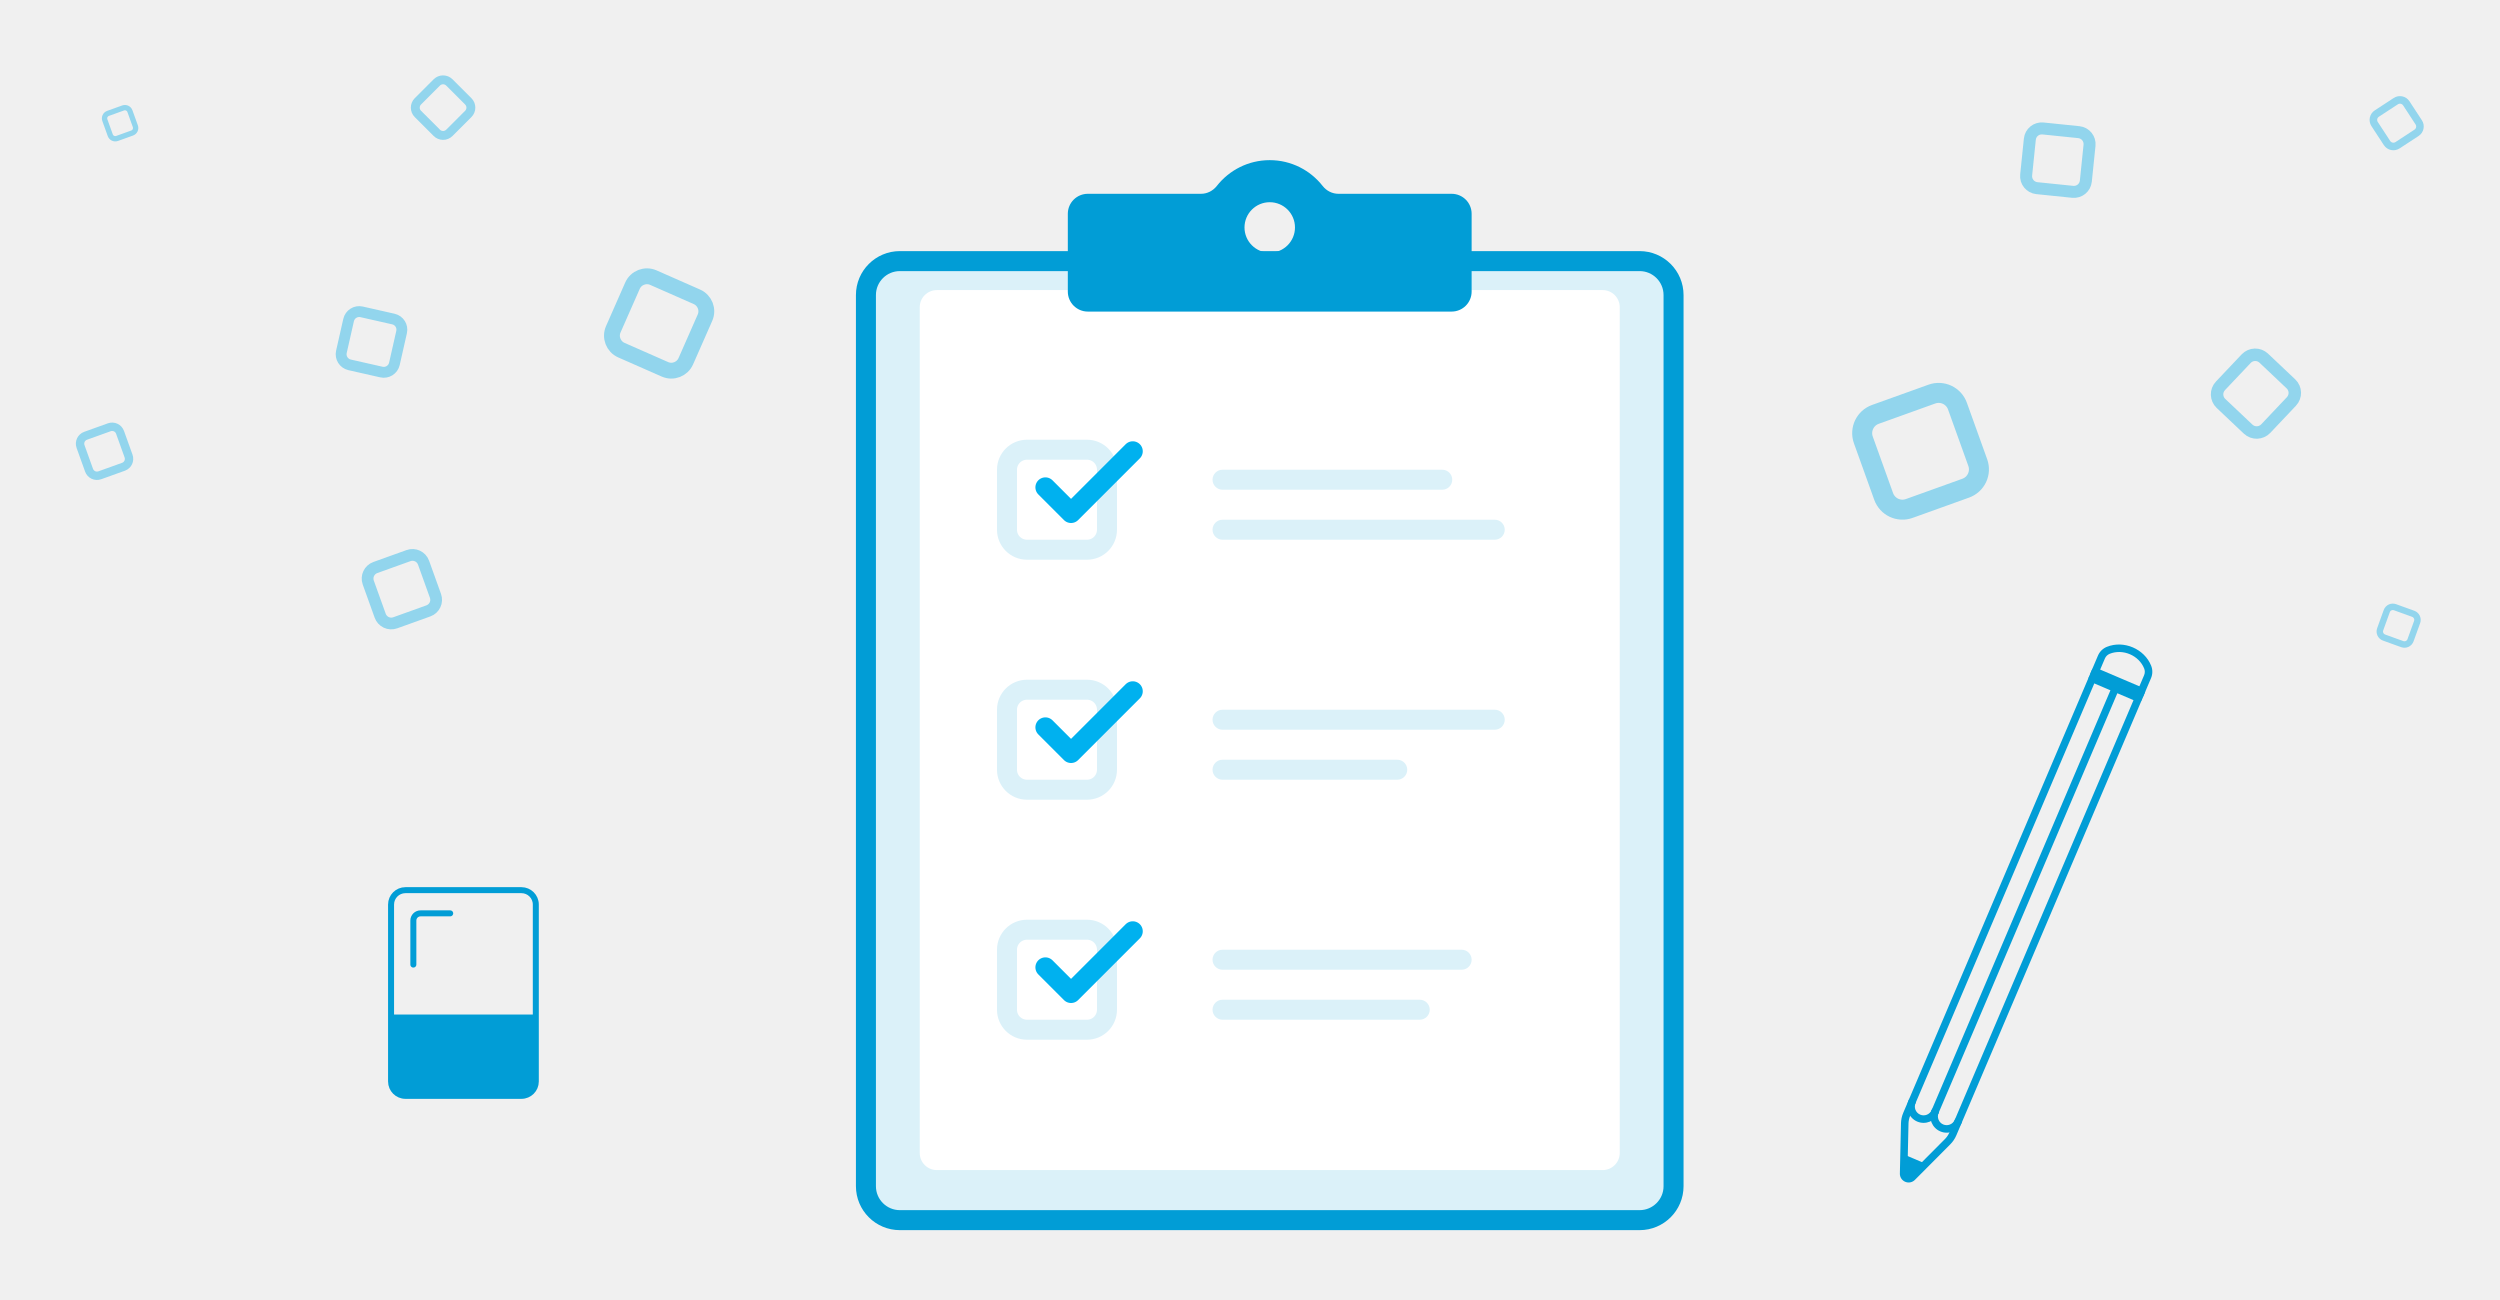
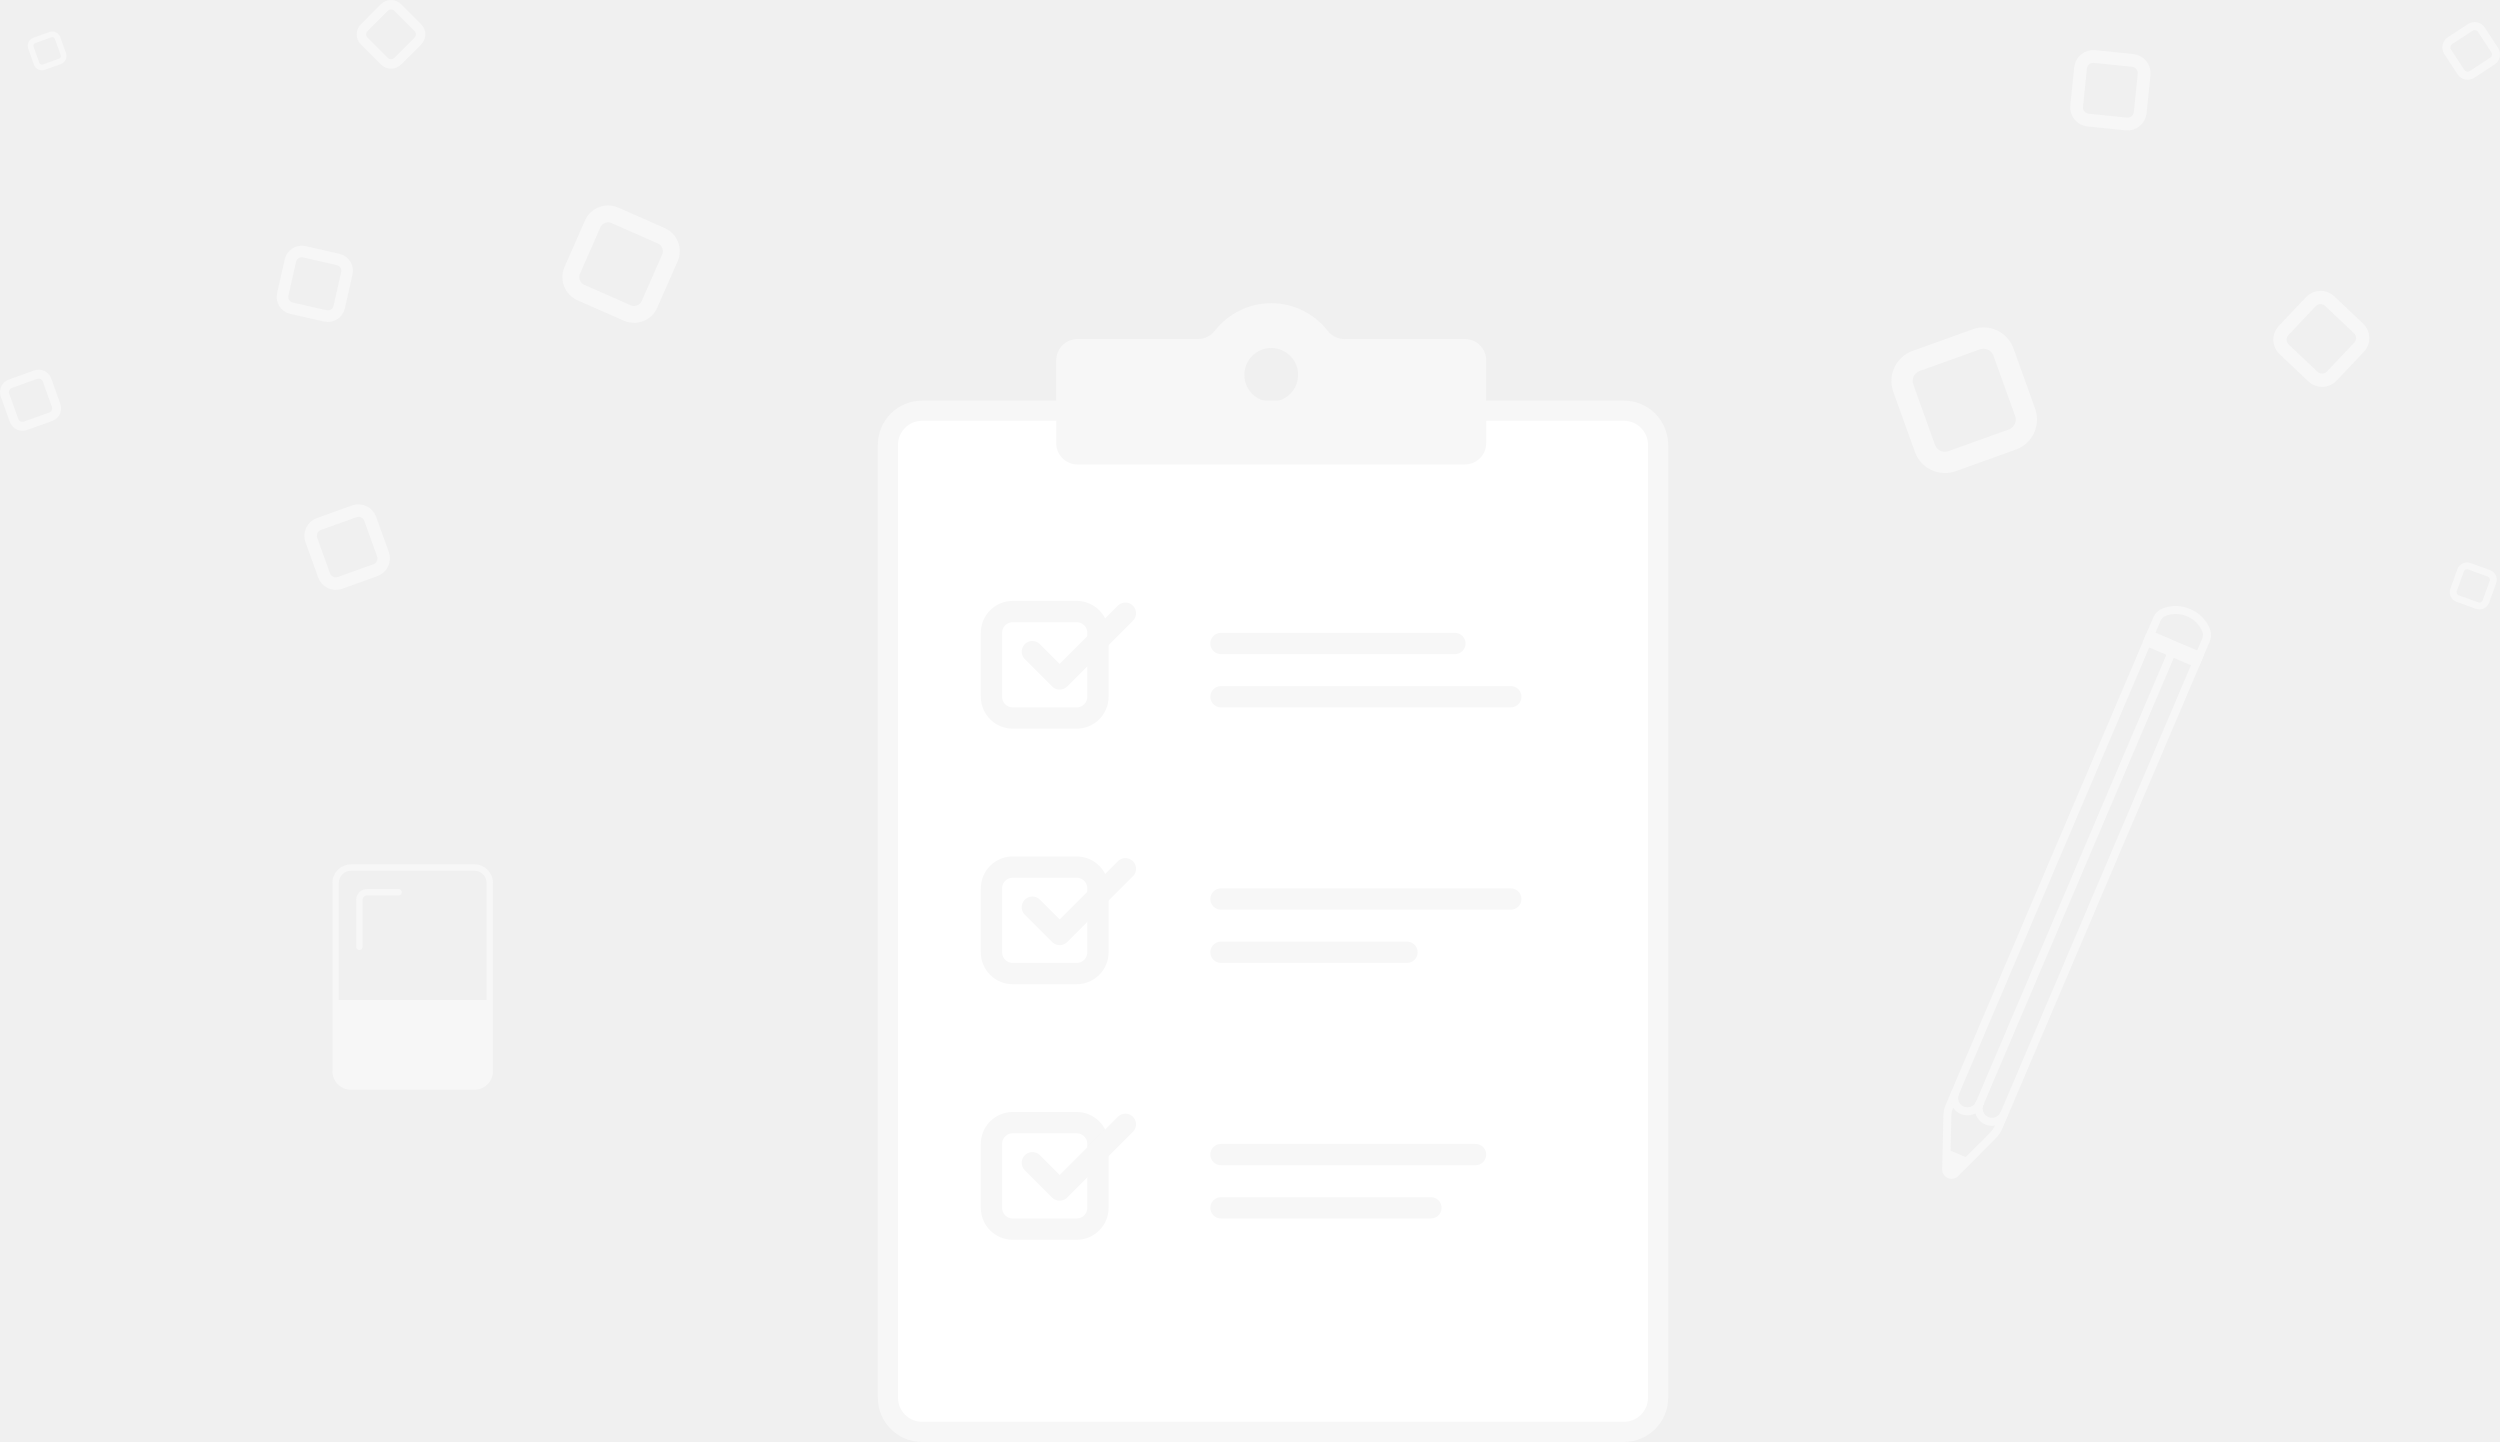
- <svg xmlns="http://www.w3.org/2000/svg" version="1.1" id="Layer_1" x="0px" y="0px" viewBox="0 0 250 130" style="enable-background:new 0 0 250 130;" xml:space="preserve">
-   <g id="XMLID_40_">
-     <path id="XMLID_430_" style="fill:#DBF1F9;stroke:#019DD6;stroke-width:2;stroke-miterlimit:10;" d="M163.96,122.015H89.988   c-1.875,0-3.395-1.52-3.395-3.395V29.505c0-1.875,1.52-3.395,3.395-3.395h73.972c1.875,0,3.395,1.52,3.395,3.395v89.115   C167.355,120.495,165.835,122.015,163.96,122.015z" />
-     <g id="XMLID_424_">
-       <path id="XMLID_49_" style="fill:#FFFFFF;" d="M160.261,117.009H93.687c-0.946,0-1.713-0.767-1.713-1.713V30.722    c0-0.946,0.767-1.713,1.713-1.713h66.575c0.946,0,1.713,0.767,1.713,1.713v84.575    C161.974,116.243,161.207,117.009,160.261,117.009z" />
+ <svg xmlns="http://www.w3.org/2000/svg" version="1.1" id="Layer_1" x="0px" y="0px" viewBox="-362 223.578 234.79 135.424" style="enable-background:new -362 223.578 234.79 135.424;" xml:space="preserve">
+   <path id="XMLID_430_" style="fill:#FFFFFF;stroke:#F7F7F7;stroke-width:1.893;stroke-miterlimit:10;" d="M-209.491,358.055h-65.907  c-1.774,0-3.213-1.438-3.213-3.213v-89.479c0-1.774,1.438-3.213,3.213-3.213h65.907c1.774,0,3.213,1.438,3.213,3.213v89.479  C-206.278,356.617-207.716,358.055-209.491,358.055z" />
+   <path id="XMLID_409_" style="fill:#F7F7F7;" d="M-224.421,255.42h-11.318c-0.623,0-1.199-0.298-1.584-0.788  c-1.231-1.568-3.14-2.577-5.289-2.577c-2.148,0-4.057,1.009-5.289,2.577c-0.385,0.49-0.961,0.788-1.584,0.788h-11.318  c-1.105,0-2,0.895-2,2v7.778c0,1.105,0.895,2,2,2h36.381c1.105,0,2-0.895,2-2v-7.778  C-222.421,256.316-223.316,255.42-224.421,255.42z M-242.611,261.309c-1.394,0-2.524-1.13-2.524-2.524  c0-1.394,1.13-2.524,2.524-2.524c1.394,0,2.524,1.13,2.524,2.524C-240.087,260.179-241.217,261.309-242.611,261.309z" />
+   <path id="XMLID_400_" style="fill:none;stroke:#F7F7F7;stroke-width:2;stroke-miterlimit:10;" d="M-260.886,291.012h-6  c-1.105,0-2-0.895-2-2v-6c0-1.105,0.895-2,2-2h6c1.105,0,2,0.895,2,2v6C-258.886,290.117-259.781,291.012-260.886,291.012z" />
+   <path id="XMLID_330_" style="fill:none;stroke:#F7F7F7;stroke-width:2;stroke-miterlimit:10;" d="M-173.015,264.858l-5.647,2.029  c-1.04,0.374-2.185-0.166-2.558-1.206l-2.029-5.647c-0.374-1.04,0.166-2.185,1.206-2.558l5.647-2.029  c1.04-0.374,2.185,0.166,2.558,1.206l2.029,5.647C-171.435,263.339-171.975,264.485-173.015,264.858z" />
+   <path id="XMLID_342_" style="fill:none;stroke:#F7F7F7;stroke-width:1.2;stroke-miterlimit:10;" d="M-162.317,235.222l-3.581-0.368  c-0.659-0.068-1.139-0.657-1.071-1.316l0.368-3.581c0.068-0.659,0.657-1.139,1.316-1.071l3.581,0.368  c0.659,0.068,1.139,0.657,1.071,1.316l-0.367,3.581C-161.068,234.811-161.657,235.29-162.317,235.222z" />
+   <path id="XMLID_343_" style="fill:none;stroke:#F7F7F7;stroke-width:0.757;stroke-miterlimit:10;" d="M-130.881,230.345  l-1.243-1.901c-0.229-0.35-0.131-0.819,0.219-1.048l1.901-1.243c0.35-0.229,0.819-0.131,1.048,0.219l1.243,1.901  c0.229,0.35,0.131,0.819-0.219,1.048l-1.901,1.243C-130.183,230.793-130.652,230.695-130.881,230.345z" />
+   <path id="XMLID_345_" style="fill:none;stroke:#F7F7F7;stroke-width:1.246;stroke-miterlimit:10;" d="M-144.773,258.95  l-2.715-2.568c-0.5-0.473-0.522-1.261-0.049-1.761l2.568-2.715c0.473-0.5,1.261-0.522,1.761-0.049l2.715,2.568  c0.5,0.473,0.522,1.261,0.049,1.761l-2.568,2.715C-143.485,259.4-144.273,259.422-144.773,258.95z" />
+   <path id="XMLID_346_" style="fill:none;stroke:#F7F7F7;stroke-width:0.645;stroke-miterlimit:10;" d="M-127.876,278.245  l-0.658,1.821c-0.121,0.335-0.491,0.509-0.826,0.387l-1.821-0.658c-0.335-0.121-0.509-0.491-0.387-0.826l0.658-1.821  c0.121-0.335,0.491-0.509,0.826-0.387l1.821,0.658C-127.928,277.54-127.754,277.91-127.876,278.245z" />
+   <path id="XMLID_332_" style="fill:none;stroke:#F7F7F7;stroke-width:1.585;stroke-miterlimit:10;" d="M-303.092,252.971  l-4.352-1.916c-0.801-0.353-1.165-1.288-0.812-2.089l1.916-4.352c0.353-0.801,1.288-1.165,2.089-0.812l4.352,1.916  c0.801,0.353,1.165,1.288,0.812,2.089l-1.916,4.352C-301.355,252.96-302.29,253.324-303.092,252.971z" />
+   <path id="XMLID_337_" style="fill:none;stroke:#F7F7F7;stroke-width:0.89;stroke-miterlimit:10;" d="M-325.906,229.321  l-1.889-1.889c-0.348-0.348-0.348-0.911,0-1.259l1.889-1.889c0.348-0.348,0.911-0.348,1.259,0l1.889,1.889  c0.348,0.348,0.348,0.911,0,1.259l-1.889,1.889C-324.995,229.669-325.558,229.669-325.906,229.321z" />
+   <path id="XMLID_339_" style="fill:none;stroke:#F7F7F7;stroke-width:1.175;stroke-miterlimit:10;" d="M-326.746,277.127  l-3.317,1.192c-0.611,0.219-1.284-0.098-1.503-0.708l-1.192-3.317c-0.219-0.611,0.098-1.284,0.708-1.503l3.317-1.192  c0.611-0.219,1.284,0.098,1.503,0.708l1.192,3.317C-325.818,276.235-326.136,276.908-326.746,277.127z" />
+   <path id="XMLID_340_" style="fill:none;stroke:#F7F7F7;stroke-width:1.087;stroke-miterlimit:10;" d="M-331.445,253.244l-3.18-0.72  c-0.585-0.133-0.953-0.715-0.82-1.3l0.72-3.18c0.133-0.585,0.715-0.953,1.3-0.82l3.18,0.72c0.585,0.133,0.953,0.715,0.82,1.3  l-0.72,3.18C-330.278,253.009-330.86,253.377-331.445,253.244z" />
+   <path id="XMLID_341_" style="fill:none;stroke:#F7F7F7;stroke-width:0.839;stroke-miterlimit:10;" d="M-357.236,262.716  l-2.37,0.851c-0.436,0.157-0.917-0.07-1.074-0.506l-0.851-2.37c-0.157-0.436,0.07-0.917,0.506-1.074l2.37-0.851  c0.436-0.157,0.917,0.07,1.074,0.506l0.851,2.37C-356.573,262.079-356.8,262.559-357.236,262.716z" />
+   <path id="XMLID_347_" style="fill:none;stroke:#F7F7F7;stroke-width:0.533;stroke-miterlimit:10;" d="M-356.372,229.342  l-1.505,0.541c-0.277,0.1-0.582-0.044-0.682-0.321l-0.54-1.505c-0.1-0.277,0.044-0.582,0.321-0.682l1.504-0.541  c0.277-0.1,0.582,0.044,0.682,0.321l0.541,1.504C-355.951,228.937-356.095,229.243-356.372,229.342z" />
+   <path id="XMLID_379_" style="fill:#F7F7F7;" d="M-225.361,285.012h-21.97c-0.552,0-1-0.448-1-1l0,0c0-0.552,0.448-1,1-1h21.97  c0.552,0,1,0.448,1,1l0,0C-224.361,284.565-224.809,285.012-225.361,285.012z" />
+   <path id="XMLID_323_" style="fill:#F7F7F7;" d="M-220.111,290.012h-27.22c-0.552,0-1-0.448-1-1l0,0c0-0.552,0.448-1,1-1h27.22  c0.552,0,1,0.448,1,1l0,0C-219.111,289.565-219.559,290.012-220.111,290.012z" />
+   <polyline id="XMLID_316_" style="fill:none;stroke:#F7F7F7;stroke-width:2;stroke-linecap:round;stroke-linejoin:round;stroke-miterlimit:10;" points="  -265.045,284.777 -262.481,287.341 -256.308,281.168 " />
+   <path id="XMLID_321_" style="fill:none;stroke:#F7F7F7;stroke-width:2;stroke-miterlimit:10;" d="M-260.886,315.012h-6  c-1.105,0-2-0.895-2-2v-6c0-1.105,0.895-2,2-2h6c1.105,0,2,0.895,2,2v6C-258.886,314.117-259.781,315.012-260.886,315.012z" />
+   <path id="XMLID_319_" style="fill:#F7F7F7;" d="M-220.111,309.012h-27.22c-0.552,0-1-0.448-1-1l0,0c0-0.552,0.448-1,1-1h27.22  c0.552,0,1,0.448,1,1l0,0C-219.111,308.565-219.559,309.012-220.111,309.012z" />
+   <path id="XMLID_326_" style="fill:#F7F7F7;" d="M-229.861,314.012h-17.47c-0.552,0-1-0.448-1-1l0,0c0-0.552,0.448-1,1-1h17.47  c0.552,0,1,0.448,1,1l0,0C-228.861,313.565-229.309,314.012-229.861,314.012z" />
+   <polyline id="XMLID_315_" style="fill:none;stroke:#F7F7F7;stroke-width:2;stroke-linecap:round;stroke-linejoin:round;stroke-miterlimit:10;" points="  -265.045,308.777 -262.481,311.341 -256.308,305.168 " />
+   <path id="XMLID_322_" style="fill:none;stroke:#F7F7F7;stroke-width:2;stroke-miterlimit:10;" d="M-260.886,339.012h-6  c-1.105,0-2-0.895-2-2v-6c0-1.105,0.895-2,2-2h6c1.105,0,2,0.895,2,2v6C-258.886,338.117-259.781,339.012-260.886,339.012z" />
+   <path id="XMLID_317_" style="fill:#F7F7F7;" d="M-223.421,333.012h-23.911c-0.552,0-1-0.448-1-1l0,0c0-0.552,0.448-1,1-1h23.911  c0.552,0,1,0.448,1,1l0,0C-222.421,332.565-222.868,333.012-223.421,333.012z" />
+   <path id="XMLID_327_" style="fill:#F7F7F7;" d="M-227.611,338.012h-19.72c-0.552,0-1-0.448-1-1l0,0c0-0.552,0.448-1,1-1h19.72  c0.552,0,1,0.448,1,1l0,0C-226.611,337.565-227.059,338.012-227.611,338.012z" />
+   <polyline id="XMLID_314_" style="fill:none;stroke:#F7F7F7;stroke-width:2;stroke-linecap:round;stroke-linejoin:round;stroke-miterlimit:10;" points="  -265.045,332.777 -262.481,335.341 -256.308,329.168 " />
+   <path id="XMLID_312_" style="fill:none;stroke:#C5F3FF;stroke-width:0.841;stroke-miterlimit:10;" d="M-222.421,265.515" />
+   <path id="XMLID_311_" style="fill:none;stroke:#C5F3FF;stroke-width:0.841;stroke-miterlimit:10;" d="M-262.802,265.515" />
+   <g id="XMLID_364_">
+     <g id="XMLID_371_">
+       <path id="XMLID_384_" style="fill:#F7F7F7;" d="M-179.064,334.218c-0.332-0.141-0.542-0.465-0.534-0.826l0.111-5.013    c0.007-0.367,0.085-0.725,0.23-1.065l18.557-43.571c0.081-0.191,0.302-0.28,0.493-0.198c0.191,0.082,0.28,0.302,0.199,0.493    l-18.557,43.571c-0.107,0.252-0.164,0.517-0.17,0.787l-0.111,5.013c-0.001,0.074,0.048,0.106,0.077,0.118l0,0    c0.036,0.015,0.089,0.023,0.138-0.027l3.537-3.553c0.193-0.193,0.344-0.418,0.451-0.668l18.557-43.571    c0.081-0.191,0.302-0.28,0.493-0.198c0.191,0.082,0.28,0.302,0.199,0.493l-18.557,43.571c-0.144,0.338-0.35,0.643-0.61,0.904    l-3.537,3.553c-0.254,0.255-0.633,0.329-0.964,0.189C-179.064,334.218-179.064,334.218-179.064,334.218z" />
    </g>
-     <path id="XMLID_409_" style="fill:#019DD6;" d="M145.164,19.38h-11.318c-0.623,0-1.199-0.298-1.584-0.788   c-1.231-1.568-3.14-2.577-5.289-2.577c-2.148,0-4.057,1.009-5.289,2.577c-0.385,0.49-0.961,0.788-1.584,0.788h-11.318   c-1.105,0-2,0.895-2,2v7.778c0,1.105,0.895,2,2,2h36.381c1.105,0,2-0.895,2-2V21.38C147.164,20.275,146.269,19.38,145.164,19.38z    M126.974,25.269c-1.394,0-2.524-1.13-2.524-2.524c0-1.394,1.13-2.524,2.524-2.524c1.394,0,2.524,1.13,2.524,2.524   C129.498,24.139,128.368,25.269,126.974,25.269z" />
-     <path id="XMLID_400_" style="fill:none;stroke:#DBF1F9;stroke-width:2;stroke-miterlimit:10;" d="M108.699,54.972h-6   c-1.105,0-2-0.895-2-2v-6c0-1.105,0.895-2,2-2h6c1.105,0,2,0.895,2,2v6C110.699,54.077,109.804,54.972,108.699,54.972z" />
-     <path id="XMLID_330_" style="fill:none;stroke:#92D5ED;stroke-width:2;stroke-miterlimit:10;" d="M196.57,48.819l-5.647,2.029   c-1.04,0.374-2.185-0.166-2.558-1.206l-2.029-5.647c-0.374-1.04,0.166-2.185,1.206-2.558l5.647-2.029   c1.04-0.374,2.185,0.166,2.558,1.206l2.029,5.647C198.15,47.3,197.61,48.446,196.57,48.819z" />
-     <path id="XMLID_342_" style="fill:none;stroke:#92D5ED;stroke-width:1.2;stroke-miterlimit:10;" d="M207.268,19.183l-3.581-0.368   c-0.659-0.068-1.139-0.657-1.071-1.316l0.368-3.581c0.068-0.659,0.657-1.139,1.316-1.071l3.581,0.368   c0.659,0.068,1.139,0.657,1.071,1.316l-0.368,3.581C208.517,18.772,207.928,19.251,207.268,19.183z" />
-     <path id="XMLID_343_" style="fill:none;stroke:#92D5ED;stroke-width:0.757;stroke-miterlimit:10;" d="M238.704,14.306l-1.243-1.901   c-0.229-0.35-0.131-0.819,0.219-1.048l1.901-1.243c0.35-0.229,0.819-0.131,1.048,0.219l1.243,1.901   c0.229,0.35,0.131,0.819-0.219,1.048l-1.901,1.243C239.402,14.754,238.933,14.655,238.704,14.306z" />
-     <path id="XMLID_345_" style="fill:none;stroke:#92D5ED;stroke-width:1.246;stroke-miterlimit:10;" d="M224.812,42.911   l-2.715-2.568c-0.5-0.473-0.522-1.261-0.049-1.761l2.568-2.715c0.473-0.5,1.261-0.522,1.761-0.049l2.715,2.568   c0.5,0.473,0.522,1.261,0.049,1.761l-2.568,2.715C226.1,43.361,225.312,43.383,224.812,42.911z" />
-     <path id="XMLID_346_" style="fill:none;stroke:#92D5ED;stroke-width:0.645;stroke-miterlimit:10;" d="M241.71,62.206l-0.658,1.821   c-0.121,0.335-0.491,0.509-0.826,0.387l-1.821-0.658c-0.335-0.121-0.509-0.491-0.387-0.826l0.658-1.821   c0.121-0.335,0.491-0.509,0.826-0.387l1.821,0.658C241.657,61.5,241.831,61.87,241.71,62.206z" />
-     <path id="XMLID_332_" style="fill:none;stroke:#92D5ED;stroke-width:1.585;stroke-miterlimit:10;" d="M66.493,36.932l-4.352-1.916   c-0.801-0.353-1.165-1.288-0.812-2.089l1.916-4.352c0.353-0.801,1.288-1.165,2.089-0.812l4.352,1.916   c0.801,0.353,1.165,1.288,0.812,2.089l-1.916,4.352C68.23,36.921,67.295,37.285,66.493,36.932z" />
-     <path id="XMLID_337_" style="fill:none;stroke:#92D5ED;stroke-width:0.89;stroke-miterlimit:10;" d="M43.679,13.282l-1.889-1.889   c-0.348-0.348-0.348-0.911,0-1.259l1.889-1.889c0.348-0.348,0.911-0.348,1.259,0l1.889,1.889c0.348,0.348,0.348,0.911,0,1.259   l-1.889,1.889C44.59,13.63,44.027,13.63,43.679,13.282z" />
-     <path id="XMLID_339_" style="fill:none;stroke:#92D5ED;stroke-width:1.175;stroke-miterlimit:10;" d="M42.839,61.088l-3.317,1.192   c-0.611,0.219-1.284-0.098-1.503-0.708l-1.192-3.317c-0.219-0.611,0.098-1.284,0.708-1.503l3.317-1.192   c0.611-0.219,1.284,0.098,1.503,0.708l1.192,3.317C43.767,60.196,43.449,60.869,42.839,61.088z" />
-     <path id="XMLID_340_" style="fill:none;stroke:#92D5ED;stroke-width:1.087;stroke-miterlimit:10;" d="M38.14,37.205l-3.18-0.72   c-0.585-0.133-0.953-0.715-0.82-1.3l0.72-3.18c0.133-0.585,0.715-0.953,1.3-0.82l3.18,0.72c0.585,0.133,0.953,0.715,0.82,1.3   l-0.72,3.18C39.307,36.97,38.725,37.338,38.14,37.205z" />
-     <path id="XMLID_341_" style="fill:none;stroke:#92D5ED;stroke-width:0.839;stroke-miterlimit:10;" d="M12.349,46.677l-2.37,0.851   c-0.436,0.157-0.917-0.07-1.074-0.506l-0.851-2.37c-0.157-0.436,0.07-0.917,0.506-1.074l2.37-0.851   c0.436-0.157,0.917,0.07,1.074,0.506l0.851,2.37C13.012,46.04,12.785,46.52,12.349,46.677z" />
-     <path id="XMLID_347_" style="fill:none;stroke:#92D5ED;stroke-width:0.533;stroke-miterlimit:10;" d="M13.213,13.303l-1.504,0.541   c-0.277,0.1-0.582-0.044-0.682-0.321l-0.541-1.504c-0.1-0.277,0.044-0.582,0.321-0.682l1.504-0.541   c0.277-0.1,0.582,0.044,0.682,0.321l0.541,1.504C13.634,12.898,13.49,13.203,13.213,13.303z" />
-     <path id="XMLID_379_" style="fill:#DBF1F9;" d="M144.224,48.972h-21.97c-0.552,0-1-0.448-1-1l0,0c0-0.552,0.448-1,1-1h21.97   c0.552,0,1,0.448,1,1l0,0C145.224,48.525,144.776,48.972,144.224,48.972z" />
-     <path id="XMLID_323_" style="fill:#DBF1F9;" d="M149.474,53.972h-27.22c-0.552,0-1-0.448-1-1l0,0c0-0.552,0.448-1,1-1h27.22   c0.552,0,1,0.448,1,1l0,0C150.474,53.525,150.026,53.972,149.474,53.972z" />
-     <polyline id="XMLID_316_" style="fill:none;stroke:#00B1EF;stroke-width:2;stroke-linecap:round;stroke-linejoin:round;stroke-miterlimit:10;" points="   104.54,48.736 107.104,51.301 113.277,45.128  " />
-     <path id="XMLID_321_" style="fill:none;stroke:#DBF1F9;stroke-width:2;stroke-miterlimit:10;" d="M108.699,78.972h-6   c-1.105,0-2-0.895-2-2v-6c0-1.105,0.895-2,2-2h6c1.105,0,2,0.895,2,2v6C110.699,78.077,109.804,78.972,108.699,78.972z" />
-     <path id="XMLID_319_" style="fill:#DBF1F9;" d="M149.474,72.972h-27.22c-0.552,0-1-0.448-1-1l0,0c0-0.552,0.448-1,1-1h27.22   c0.552,0,1,0.448,1,1l0,0C150.474,72.525,150.026,72.972,149.474,72.972z" />
-     <path id="XMLID_326_" style="fill:#DBF1F9;" d="M139.724,77.972h-17.47c-0.552,0-1-0.448-1-1l0,0c0-0.552,0.448-1,1-1h17.47   c0.552,0,1,0.448,1,1l0,0C140.724,77.525,140.276,77.972,139.724,77.972z" />
-     <polyline id="XMLID_315_" style="fill:none;stroke:#00B1EF;stroke-width:2;stroke-linecap:round;stroke-linejoin:round;stroke-miterlimit:10;" points="   104.54,72.736 107.104,75.301 113.277,69.128  " />
-     <path id="XMLID_322_" style="fill:none;stroke:#DBF1F9;stroke-width:2;stroke-miterlimit:10;" d="M108.699,102.972h-6   c-1.105,0-2-0.895-2-2v-6c0-1.105,0.895-2,2-2h6c1.105,0,2,0.895,2,2v6C110.699,102.077,109.804,102.972,108.699,102.972z" />
-     <path id="XMLID_317_" style="fill:#DBF1F9;" d="M146.164,96.972h-23.911c-0.552,0-1-0.448-1-1l0,0c0-0.552,0.448-1,1-1h23.911   c0.552,0,1,0.448,1,1l0,0C147.164,96.525,146.717,96.972,146.164,96.972z" />
-     <path id="XMLID_327_" style="fill:#DBF1F9;" d="M141.974,101.972h-19.72c-0.552,0-1-0.448-1-1l0,0c0-0.552,0.448-1,1-1h19.72   c0.552,0,1,0.448,1,1l0,0C142.974,101.525,142.526,101.972,141.974,101.972z" />
-     <polyline id="XMLID_314_" style="fill:none;stroke:#00B1EF;stroke-width:2;stroke-linecap:round;stroke-linejoin:round;stroke-miterlimit:10;" points="   104.54,96.736 107.104,99.301 113.277,93.128  " />
-     <path id="XMLID_312_" style="fill:none;stroke:#C5F3FF;stroke-width:0.841;stroke-miterlimit:10;" d="M147.164,29.475" />
-     <path id="XMLID_311_" style="fill:none;stroke:#C5F3FF;stroke-width:0.841;stroke-miterlimit:10;" d="M106.784,29.475" />
-     <g id="XMLID_364_">
-       <g id="XMLID_371_">
-         <path id="XMLID_384_" style="fill:#019DD6;" d="M190.521,118.179c-0.332-0.141-0.542-0.465-0.534-0.826l0.111-5.013     c0.007-0.367,0.085-0.725,0.23-1.065l18.557-43.571c0.081-0.191,0.302-0.28,0.493-0.199c0.191,0.082,0.28,0.302,0.199,0.493     l-18.557,43.571c-0.107,0.252-0.164,0.517-0.17,0.787l-0.111,5.013c-0.001,0.074,0.048,0.106,0.077,0.118l0,0     c0.036,0.015,0.089,0.023,0.138-0.027l3.537-3.553c0.193-0.193,0.344-0.418,0.451-0.668l18.557-43.571     c0.081-0.191,0.302-0.28,0.493-0.198c0.191,0.082,0.28,0.302,0.199,0.493l-18.557,43.571c-0.144,0.338-0.35,0.643-0.61,0.904     l-3.537,3.553c-0.254,0.255-0.633,0.329-0.964,0.189C190.521,118.179,190.521,118.179,190.521,118.179z" />
-       </g>
-       <g id="XMLID_370_">
-         <path id="XMLID_383_" style="fill:#019DD6;" d="M194.029,113.139c-0.827-0.352-1.213-1.311-0.861-2.137     c0.081-0.191,0.302-0.28,0.493-0.199c0.191,0.082,0.28,0.302,0.199,0.493c-0.189,0.445,0.019,0.962,0.464,1.151     c0.445,0.189,0.962-0.019,1.151-0.464c0.081-0.191,0.302-0.28,0.493-0.199c0.191,0.082,0.28,0.302,0.199,0.493     C195.814,113.105,194.856,113.492,194.029,113.139z" />
-       </g>
-       <g id="XMLID_369_">
-         <path id="XMLID_382_" style="fill:#019DD6;" d="M191.723,112.157c-0.827-0.352-1.213-1.311-0.861-2.137     c0.081-0.191,0.302-0.28,0.493-0.199s0.28,0.302,0.199,0.493c-0.189,0.445,0.019,0.962,0.464,1.151     c0.445,0.189,0.962-0.019,1.151-0.464c0.081-0.191,0.302-0.28,0.493-0.199c0.191,0.082,0.28,0.302,0.199,0.493     C193.508,112.123,192.549,112.509,191.723,112.157z" />
-       </g>
-       <g id="XMLID_368_">
-         <path id="XMLID_381_" style="fill:#019DD6;" d="M193.367,111.495c-0.191-0.082-0.28-0.302-0.199-0.493l18.022-42.317     c0.081-0.191,0.302-0.28,0.493-0.198c0.191,0.082,0.28,0.302,0.198,0.493l-18.022,42.317     C193.779,111.487,193.559,111.577,193.367,111.495z" />
-       </g>
-       <g id="XMLID_367_">
-         <polygon id="XMLID_376_" style="fill:#019DD6;" points="190.405,115.453 192.567,116.372 190.691,117.778    " />
-       </g>
-       <g id="XMLID_366_">
-         <path id="XMLID_377_" style="fill:#019DD6;" d="M213.831,69.843l-4.613-1.965c-0.191-0.082-0.28-0.302-0.199-0.493l0.778-1.827     c0.171-0.402,0.489-0.713,0.893-0.876c1.686-0.678,3.745,0.199,4.423,1.884c0.164,0.406,0.159,0.85-0.012,1.252l-0.778,1.827     C214.243,69.835,214.022,69.924,213.831,69.843z M209.858,67.334l3.921,1.67l0.631-1.481c0.092-0.217,0.095-0.457,0.006-0.677     l0,0c-0.527-1.312-2.132-1.994-3.445-1.467c-0.218,0.088-0.39,0.256-0.482,0.473L209.858,67.334z" />
-       </g>
-       <g id="XMLID_365_">
-         <rect id="XMLID_372_" x="209.177" y="68.11" transform="matrix(0.92 0.3918 -0.3918 0.92 43.7618 -77.468)" style="fill:#019DD6;" width="5.014" height="0.752" />
-         <path id="XMLID_373_" style="fill:#019DD6;" d="M213.696,70.16l-4.613-1.965c-0.191-0.082-0.28-0.302-0.199-0.493l0.295-0.692     c0.081-0.191,0.302-0.28,0.493-0.199l4.613,1.965c0.191,0.082,0.28,0.302,0.199,0.493l-0.295,0.692     C214.108,70.152,213.887,70.241,213.696,70.16z M209.723,67.651l3.922,1.67L209.723,67.651z" />
-       </g>
+     <g id="XMLID_370_">
+       <path id="XMLID_383_" style="fill:#F7F7F7;" d="M-175.556,329.179c-0.827-0.352-1.213-1.311-0.861-2.137    c0.081-0.191,0.302-0.28,0.493-0.198s0.28,0.302,0.199,0.493c-0.189,0.445,0.019,0.962,0.464,1.151    c0.445,0.189,0.962-0.019,1.151-0.464c0.081-0.191,0.302-0.28,0.493-0.198s0.28,0.302,0.199,0.493    C-173.771,329.145-174.729,329.531-175.556,329.179z" />
    </g>
-     <path id="XMLID_385_" style="fill:none;stroke:#019DD6;stroke-width:0.6;stroke-miterlimit:10;" d="M52.143,109.585H40.544   c-0.794,0-1.438-0.644-1.438-1.438V90.454c0-0.794,0.644-1.438,1.438-1.438h11.599c0.794,0,1.438,0.644,1.438,1.438v17.694   C53.58,108.942,52.937,109.585,52.143,109.585z" />
-     <path id="XMLID_386_" style="fill:#019DD6;" d="M52.143,109.585H40.544c-0.794,0-1.438-0.644-1.438-1.438v-6.691H53.58v6.691   C53.58,108.942,52.937,109.585,52.143,109.585z" />
-     <path id="XMLID_388_" style="fill:none;stroke:#019DD6;stroke-width:0.6;stroke-linecap:round;stroke-miterlimit:10;" d="   M41.335,96.458v-4.403c0-0.397,0.322-0.719,0.719-0.719h2.965" />
+     <g id="XMLID_369_">
+       <path id="XMLID_382_" style="fill:#F7F7F7;" d="M-177.862,328.196c-0.827-0.352-1.213-1.311-0.861-2.137    c0.081-0.191,0.302-0.28,0.493-0.199c0.191,0.082,0.28,0.302,0.198,0.493c-0.189,0.445,0.019,0.962,0.464,1.151    s0.962-0.019,1.151-0.464c0.081-0.191,0.302-0.28,0.493-0.198s0.28,0.302,0.199,0.493    C-176.077,328.162-177.036,328.548-177.862,328.196z" />
+     </g>
+     <g id="XMLID_368_">
+       <path id="XMLID_381_" style="fill:#F7F7F7;" d="M-176.218,327.534c-0.191-0.082-0.28-0.302-0.199-0.493l18.022-42.317    c0.081-0.191,0.302-0.28,0.493-0.198s0.28,0.302,0.199,0.493l-18.022,42.317C-175.806,327.527-176.027,327.616-176.218,327.534z" />
+     </g>
+     <g id="XMLID_367_">
+       <polygon id="XMLID_376_" style="fill:#F7F7F7;" points="-179.18,331.492 -177.018,332.411 -178.894,333.817   " />
+     </g>
+     <g id="XMLID_366_">
+       <path id="XMLID_377_" style="fill:#F7F7F7;" d="M-155.754,285.882l-4.613-1.965c-0.191-0.082-0.28-0.302-0.199-0.493l0.778-1.827    c0.171-0.402,0.489-0.713,0.893-0.876c1.686-0.678,3.746,0.199,4.423,1.884c0.164,0.406,0.159,0.85-0.012,1.252l-0.778,1.827    C-155.342,285.874-155.563,285.964-155.754,285.882z M-159.727,283.373l3.921,1.67l0.631-1.481    c0.092-0.217,0.095-0.457,0.006-0.677l0,0c-0.527-1.312-2.132-1.994-3.445-1.467c-0.218,0.088-0.39,0.256-0.482,0.473    L-159.727,283.373z" />
+     </g>
+     <g id="XMLID_365_">
+       <rect id="XMLID_372_" x="-160.414" y="284.14" transform="matrix(-0.92 -0.3918 0.3918 -0.92 -414.6662 484.4129)" style="fill:#F7F7F7;" width="5.014" height="0.752" />
+       <path id="XMLID_373_" style="fill:#F7F7F7;" d="M-155.889,286.199l-4.613-1.965c-0.191-0.082-0.28-0.302-0.199-0.493l0.295-0.692    c0.081-0.191,0.302-0.28,0.493-0.198l4.613,1.965c0.191,0.082,0.28,0.302,0.199,0.493l-0.295,0.692    C-155.477,286.191-155.698,286.281-155.889,286.199z M-159.862,283.69l3.922,1.67L-159.862,283.69z" />
+     </g>
  </g>
+   <path id="XMLID_385_" style="fill:none;stroke:#F7F7F7;stroke-width:0.6;stroke-miterlimit:10;" d="M-317.442,325.624h-11.599  c-0.794,0-1.438-0.644-1.438-1.438v-17.693c0-0.794,0.644-1.438,1.438-1.438h11.599c0.794,0,1.438,0.644,1.438,1.438v17.694  C-316.005,324.981-316.648,325.624-317.442,325.624z" />
+   <path id="XMLID_386_" style="fill:#F7F7F7;" d="M-317.442,325.624h-11.599c-0.794,0-1.438-0.644-1.438-1.438v-6.691h14.474v6.691  C-316.005,324.981-316.648,325.624-317.442,325.624z" />
+   <path id="XMLID_388_" style="fill:none;stroke:#F7F7F7;stroke-width:0.6;stroke-linecap:round;stroke-miterlimit:10;" d="  M-328.25,312.497v-4.403c0-0.397,0.322-0.719,0.719-0.719h2.965" />
</svg>
